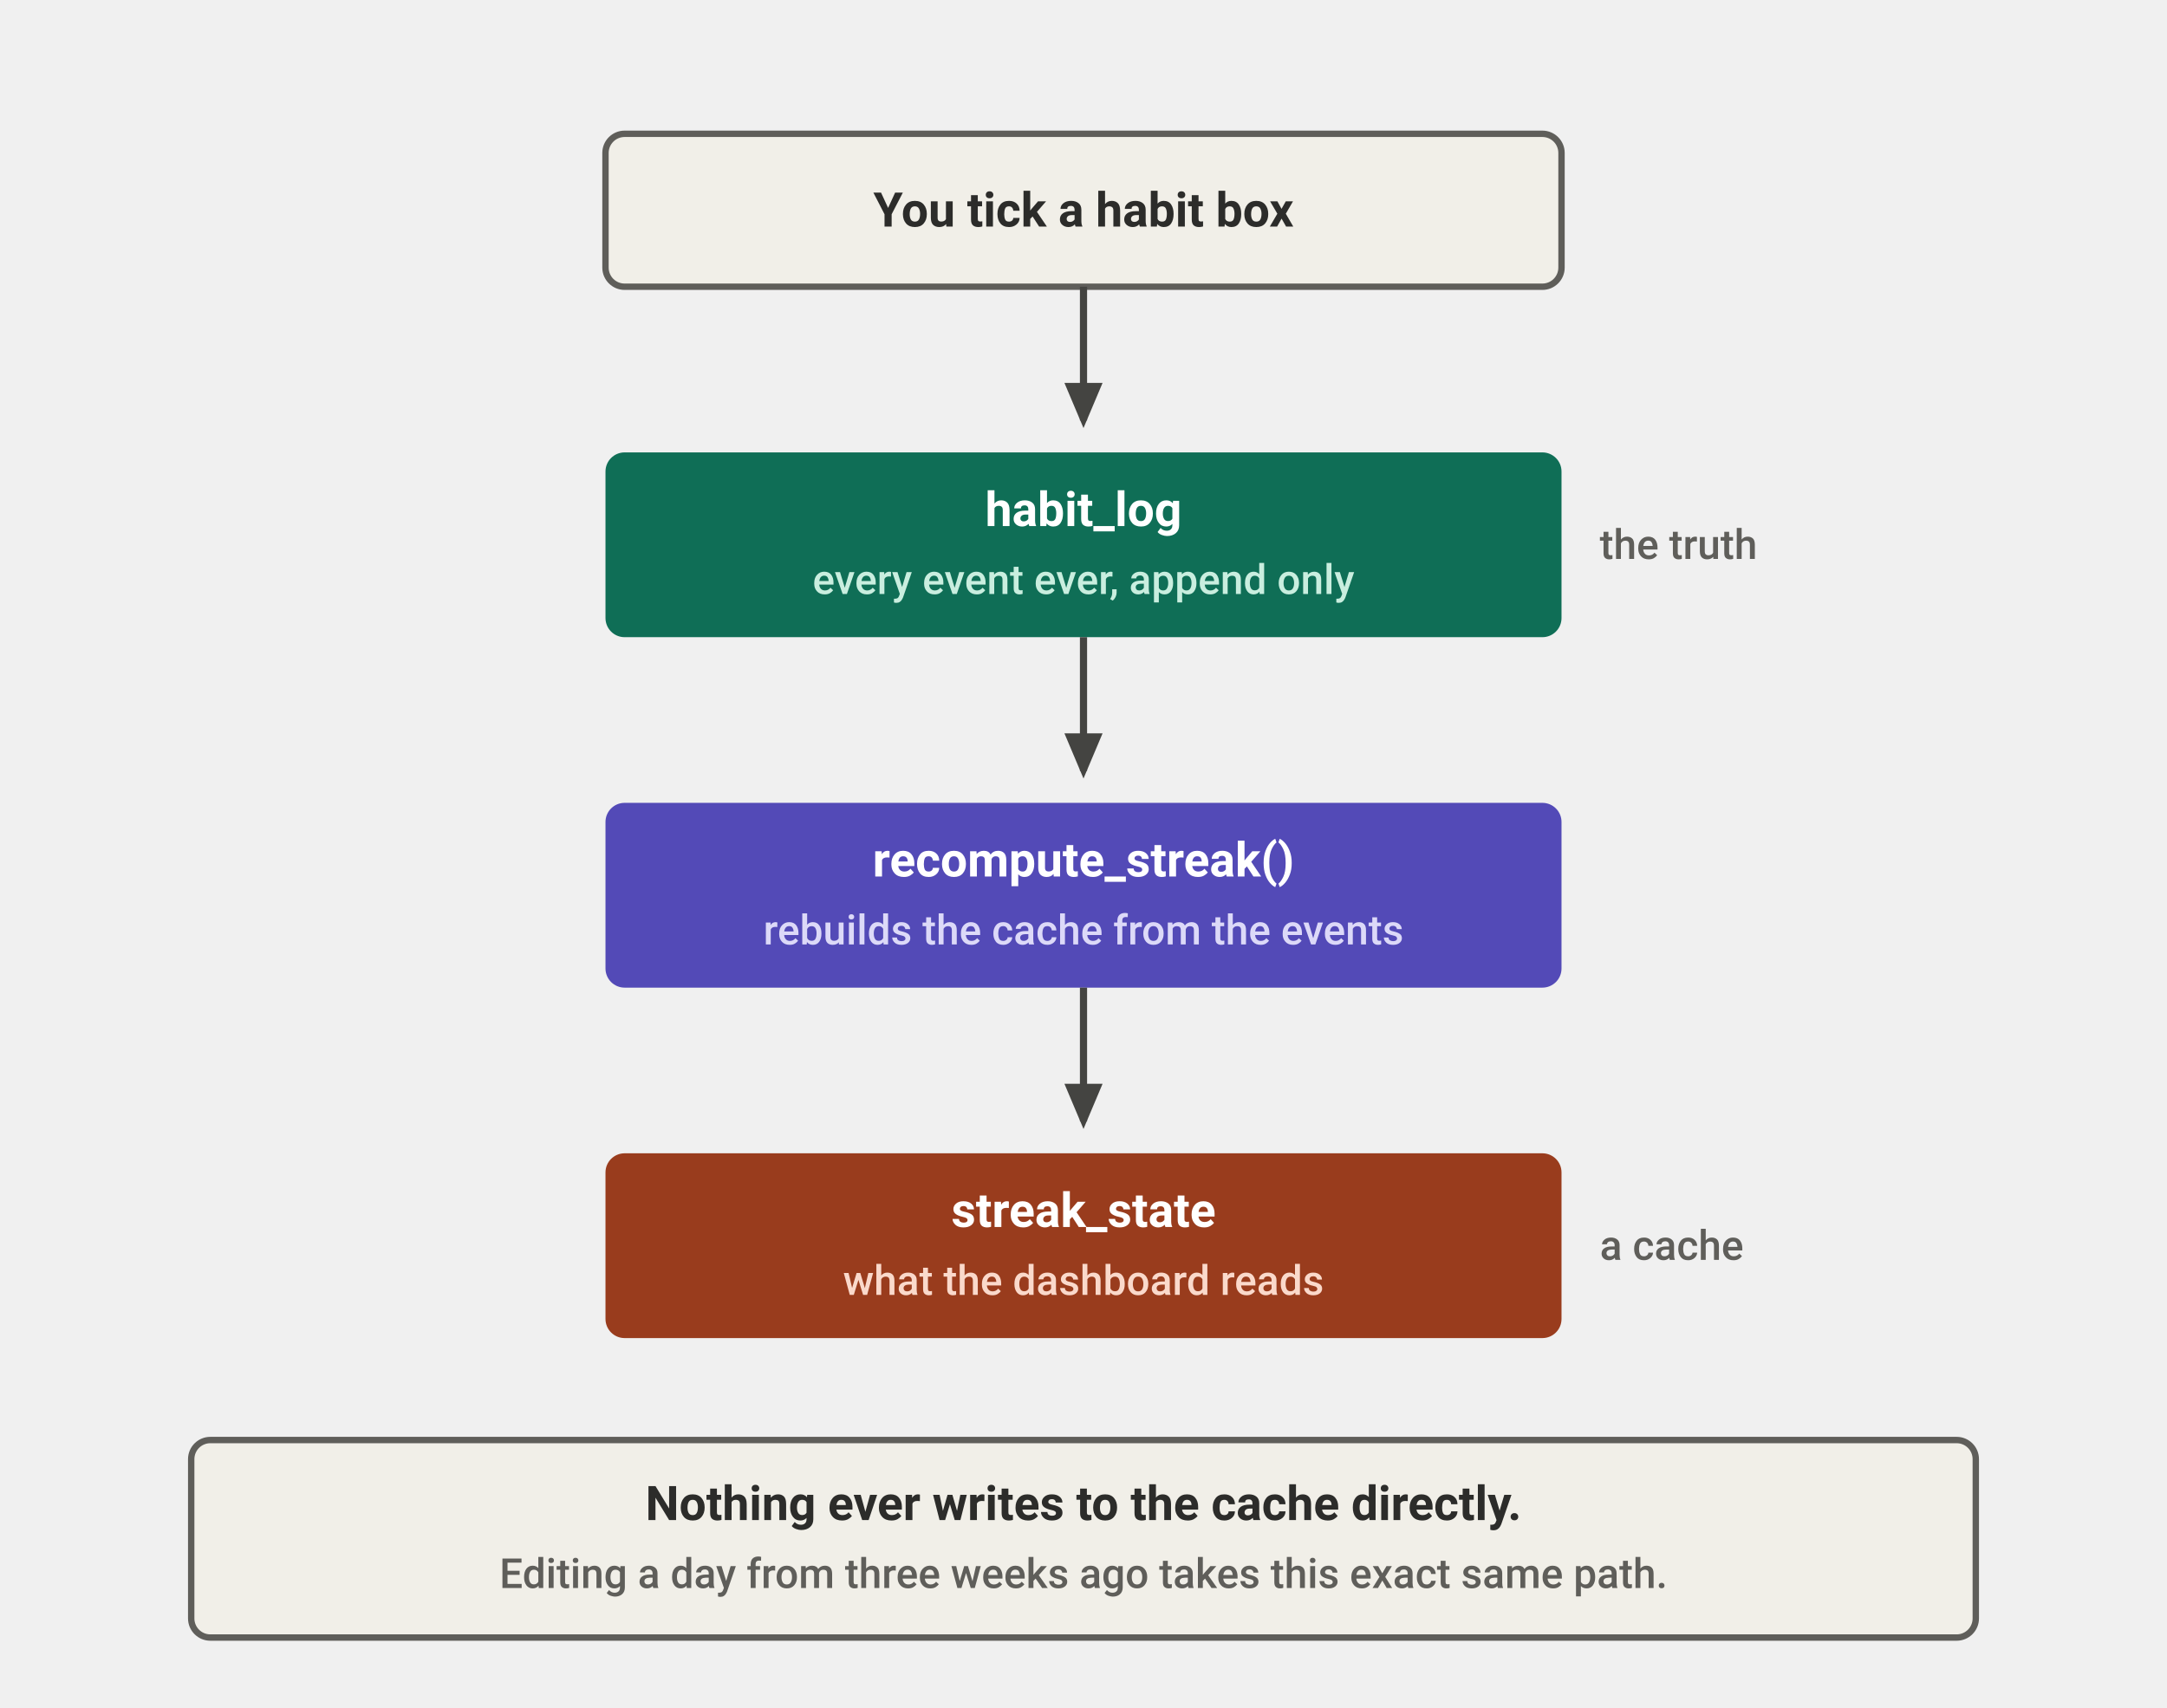
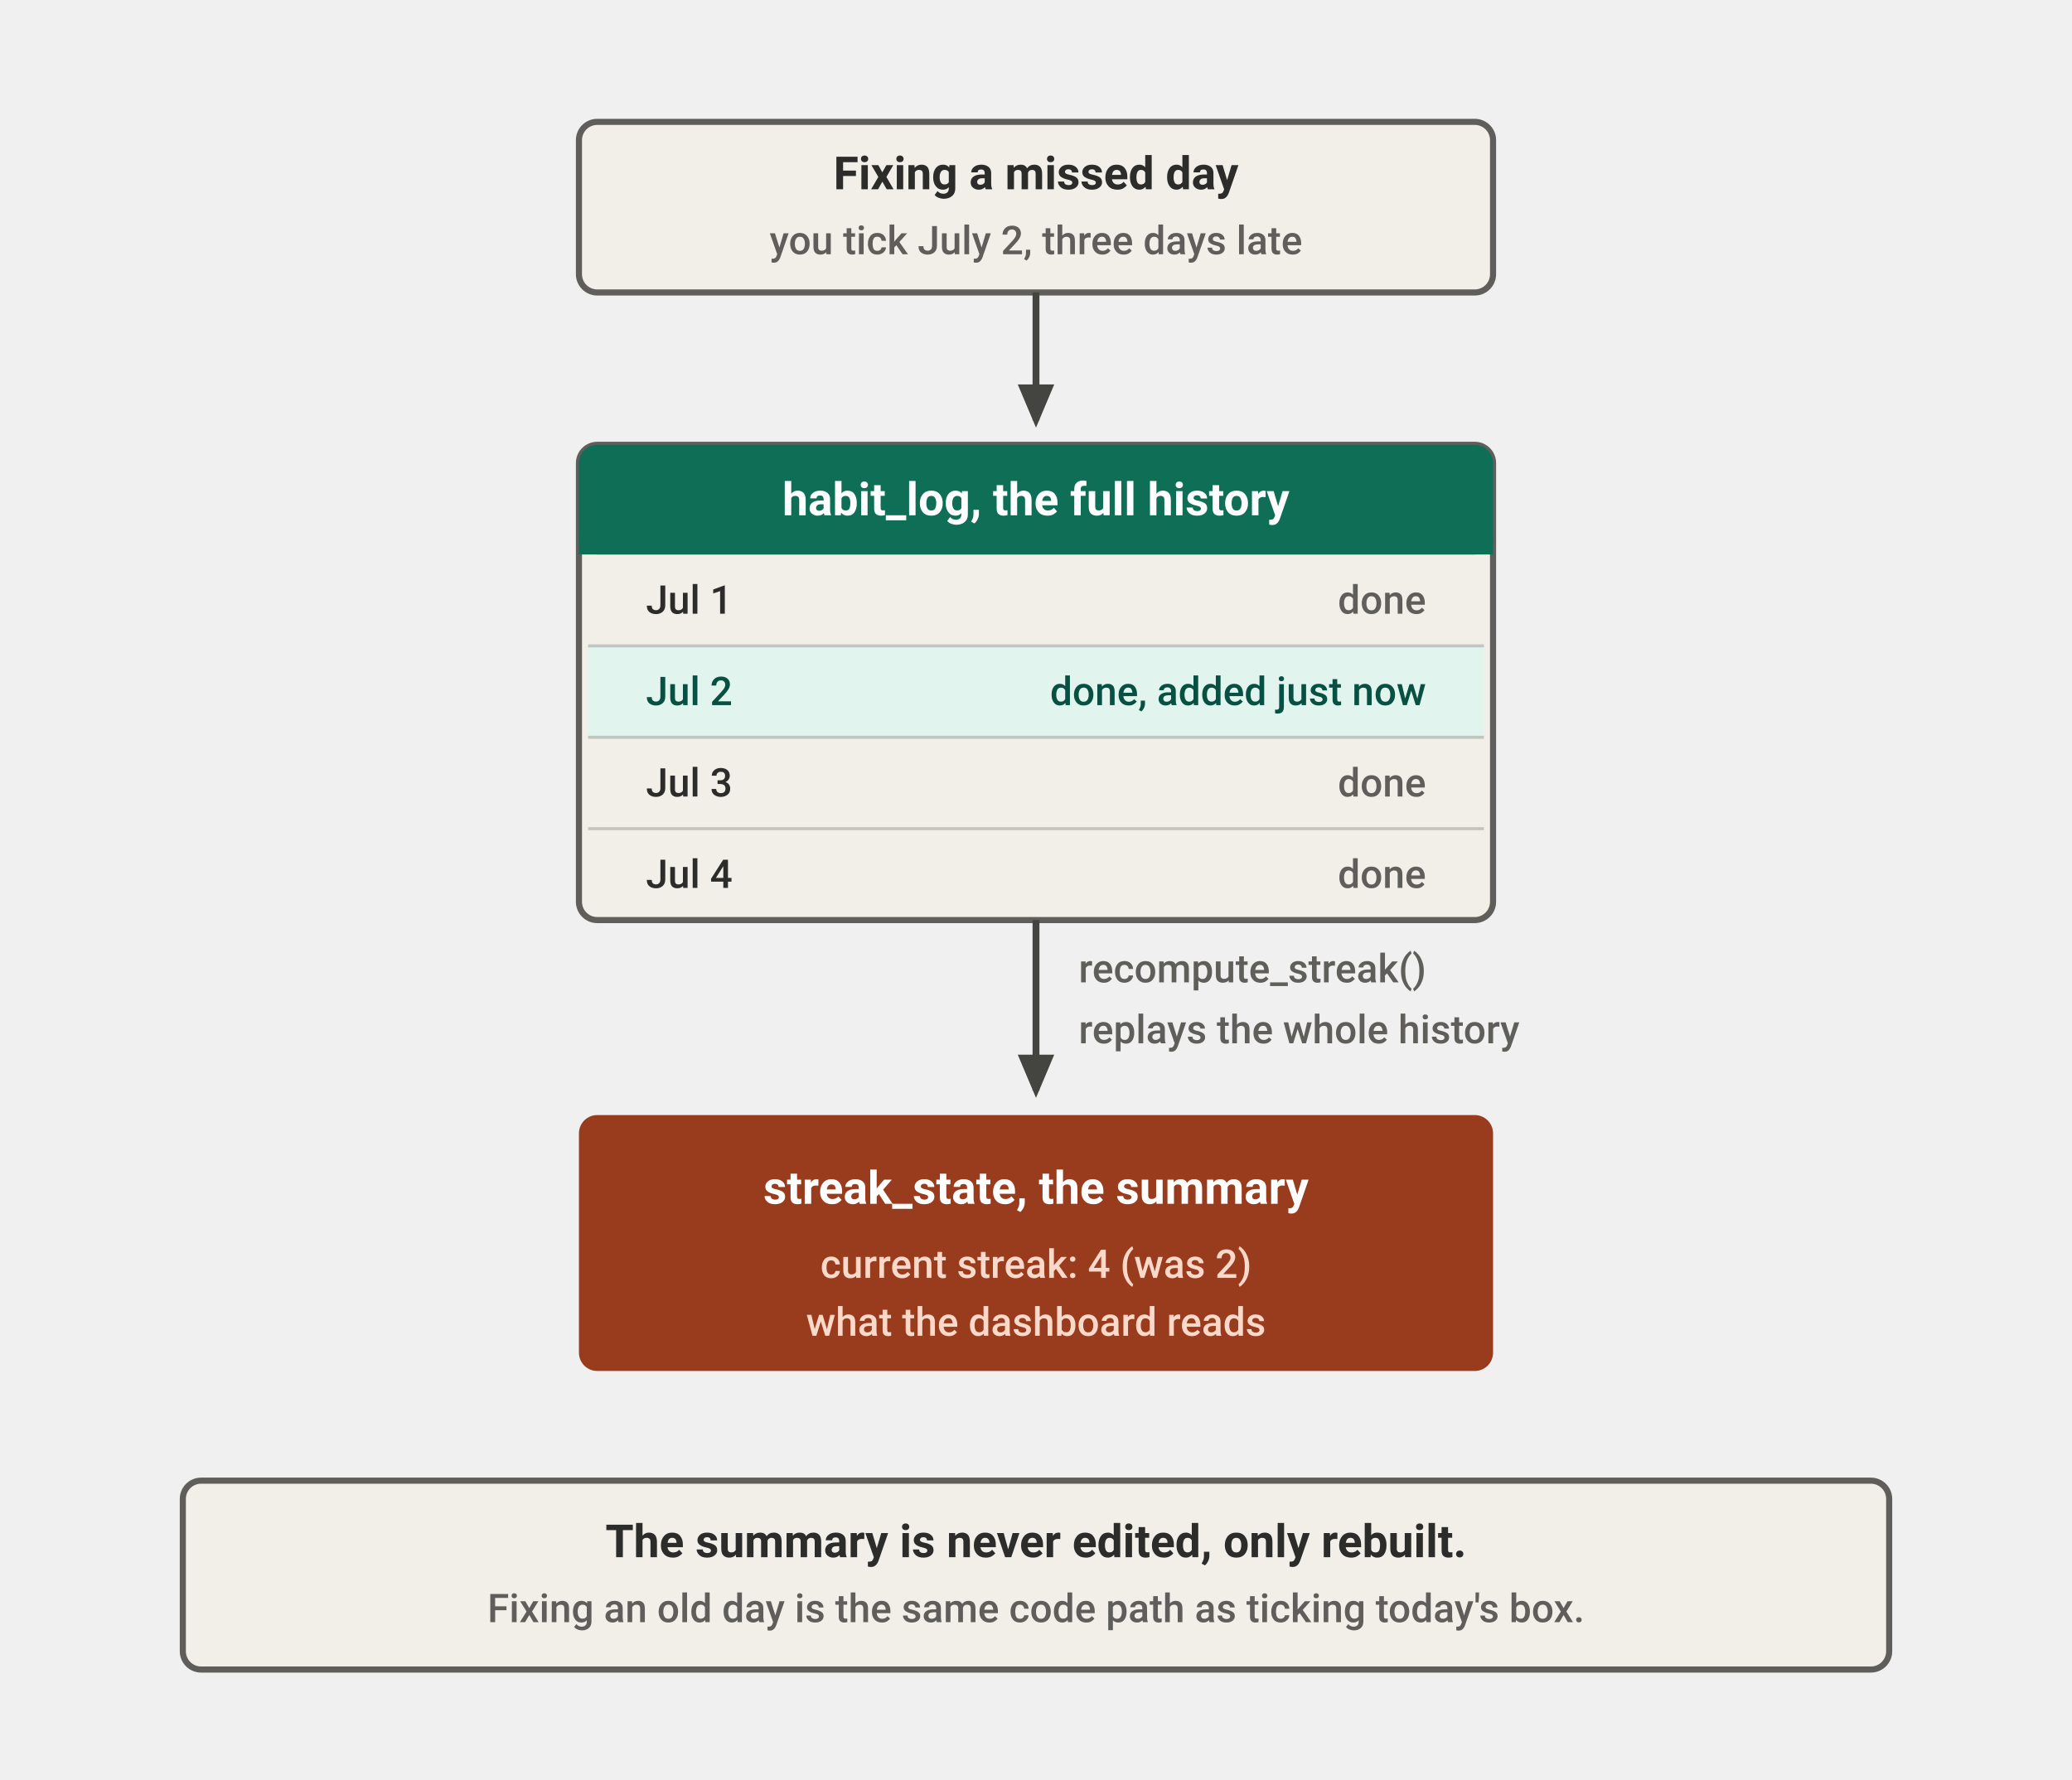
- <svg xmlns="http://www.w3.org/2000/svg" width="680" height="536" viewBox="0 0 680 536" role="img" aria-labelledby="ti de">
+ <svg xmlns="http://www.w3.org/2000/svg" width="680" height="584" viewBox="0 0 680 584" role="img" aria-labelledby="ti de">
  <style>
text{font-family:-apple-system,BlinkMacSystemFont,'Segoe UI',Roboto,Helvetica,Arial,sans-serif;dominant-baseline:central}
.t{font-size:15px;font-weight:700}
.s{font-size:13px;font-weight:500}
.h{font-size:16px;font-weight:700}
</style>
  <defs>
    <marker id="a" viewBox="0 0 10 10" refX="7.5" refY="5" markerWidth="7" markerHeight="7" orient="auto-start-reverse">
      <path d="M0 1.2L9 5L0 8.8z" fill="context-stroke" />
    </marker>
  </defs>
-   <rect x="190" y="42" width="300" height="48" rx="6" fill="#F1EFE8" stroke="#5F5E5A" stroke-width="2" />
-   <text class="t" x="340.0" y="66.0" text-anchor="middle" fill="#2C2C2A">You tick a habit box</text>
-   <line x1="340" y1="90" x2="340" y2="132" stroke="#444441" stroke-width="2.25" marker-end="url(#a)" />
-   <rect x="190" y="142" width="300" height="58" rx="6" fill="#0F6E56" />
-   <text class="t" x="340.0" y="160.0" text-anchor="middle" fill="#FFFFFF">habit_log</text>
-   <text class="s" x="340.0" y="182.0" text-anchor="middle" fill="#C9EEDF">every event ever, append only</text>
-   <text class="s" x="502" y="171" text-anchor="start" fill="#5F5E5A">the truth</text>
-   <line x1="340" y1="200" x2="340" y2="242" stroke="#444441" stroke-width="2.25" marker-end="url(#a)" />
-   <rect x="190" y="252" width="300" height="58" rx="6" fill="#534AB7" />
-   <text class="t" x="340.0" y="270.0" text-anchor="middle" fill="#FFFFFF">recompute_streak()</text>
-   <text class="s" x="340.0" y="292.0" text-anchor="middle" fill="#DCD9F8">rebuilds the cache from the events</text>
-   <line x1="340" y1="310" x2="340" y2="352" stroke="#444441" stroke-width="2.25" marker-end="url(#a)" />
-   <rect x="190" y="362" width="300" height="58" rx="6" fill="#993C1D" />
-   <text class="t" x="340.0" y="380.0" text-anchor="middle" fill="#FFFFFF">streak_state</text>
-   <text class="s" x="340.0" y="402.0" text-anchor="middle" fill="#FAD9CB">what the dashboard reads</text>
-   <text class="s" x="502" y="391" text-anchor="start" fill="#5F5E5A">a cache</text>
-   <rect x="60" y="452" width="560" height="62" rx="6" fill="#F1EFE8" stroke="#5F5E5A" stroke-width="2" />
-   <text class="t" x="340.0" y="472.0" text-anchor="middle" fill="#2C2C2A">Nothing ever writes to the cache directly.</text>
-   <text class="s" x="340.0" y="494.0" text-anchor="middle" fill="#5F5E5A">Editing a day from three weeks ago takes this exact same path.</text>
+   <rect x="190" y="40" width="300" height="56" rx="6" fill="#F1EFE8" stroke="#5F5E5A" stroke-width="2" />
+   <text class="t" x="340.0" y="57.0" text-anchor="middle" fill="#2C2C2A">Fixing a missed day</text>
+   <text class="s" x="340.0" y="79.0" text-anchor="middle" fill="#5F5E5A">you tick July 2, three days late</text>
+   <line x1="340" y1="96" x2="340" y2="138" stroke="#444441" stroke-width="2.25" marker-end="url(#a)" />
+   <rect x="190" y="146" width="300" height="156" rx="6" fill="#F1EFE8" stroke="#5F5E5A" stroke-width="2" />
+   <rect x="190" y="146" width="300" height="36" rx="6" fill="#0F6E56" />
+   <rect x="190" y="176" width="300" height="6" fill="#0F6E56" />
+   <text class="t" x="340" y="164" text-anchor="middle" fill="#FFFFFF">habit_log, the full history</text>
+   <text class="s" x="212" y="197" text-anchor="start" fill="#2C2C2A">Jul 1</text>
+   <text class="s" x="468" y="197" text-anchor="end" fill="#5F5E5A">done</text>
+   <rect x="193" y="212" width="294" height="30" fill="#E1F5EE" />
+   <text class="s" x="212" y="227" text-anchor="start" fill="#085041">Jul 2</text>
+   <text class="s" x="468" y="227" text-anchor="end" fill="#085041">done, added just now</text>
+   <line x1="193" y1="212" x2="487" y2="212" stroke="#5F5E5A" stroke-width="1" opacity="0.3" />
+   <text class="s" x="212" y="257" text-anchor="start" fill="#2C2C2A">Jul 3</text>
+   <text class="s" x="468" y="257" text-anchor="end" fill="#5F5E5A">done</text>
+   <line x1="193" y1="242" x2="487" y2="242" stroke="#5F5E5A" stroke-width="1" opacity="0.3" />
+   <text class="s" x="212" y="287" text-anchor="start" fill="#2C2C2A">Jul 4</text>
+   <text class="s" x="468" y="287" text-anchor="end" fill="#5F5E5A">done</text>
+   <line x1="193" y1="272" x2="487" y2="272" stroke="#5F5E5A" stroke-width="1" opacity="0.3" />
+   <line x1="340" y1="302" x2="340" y2="358" stroke="#444441" stroke-width="2.25" marker-end="url(#a)" />
+   <text class="s" x="354" y="318" text-anchor="start" fill="#5F5E5A">recompute_streak()</text>
+   <text class="s" x="354" y="338" text-anchor="start" fill="#5F5E5A">replays the whole history</text>
+   <rect x="190" y="366" width="300" height="84" rx="6" fill="#993C1D" />
+   <text class="t" x="340.0" y="390" text-anchor="middle" fill="#FFFFFF">streak_state, the summary</text>
+   <text class="s" x="340.0" y="415" text-anchor="middle" fill="#FAD9CB">current streak: 4 (was 2)</text>
+   <text class="s" x="340.0" y="434" text-anchor="middle" fill="#FAD9CB">what the dashboard reads</text>
+   <rect x="60" y="486" width="560" height="62" rx="6" fill="#F1EFE8" stroke="#5F5E5A" stroke-width="2" />
+   <text class="t" x="340.0" y="506.0" text-anchor="middle" fill="#2C2C2A">The summary is never edited, only rebuilt.</text>
+   <text class="s" x="340.0" y="528.0" text-anchor="middle" fill="#5F5E5A">Fixing an old day is the same code path as ticking today's box.</text>
</svg>
